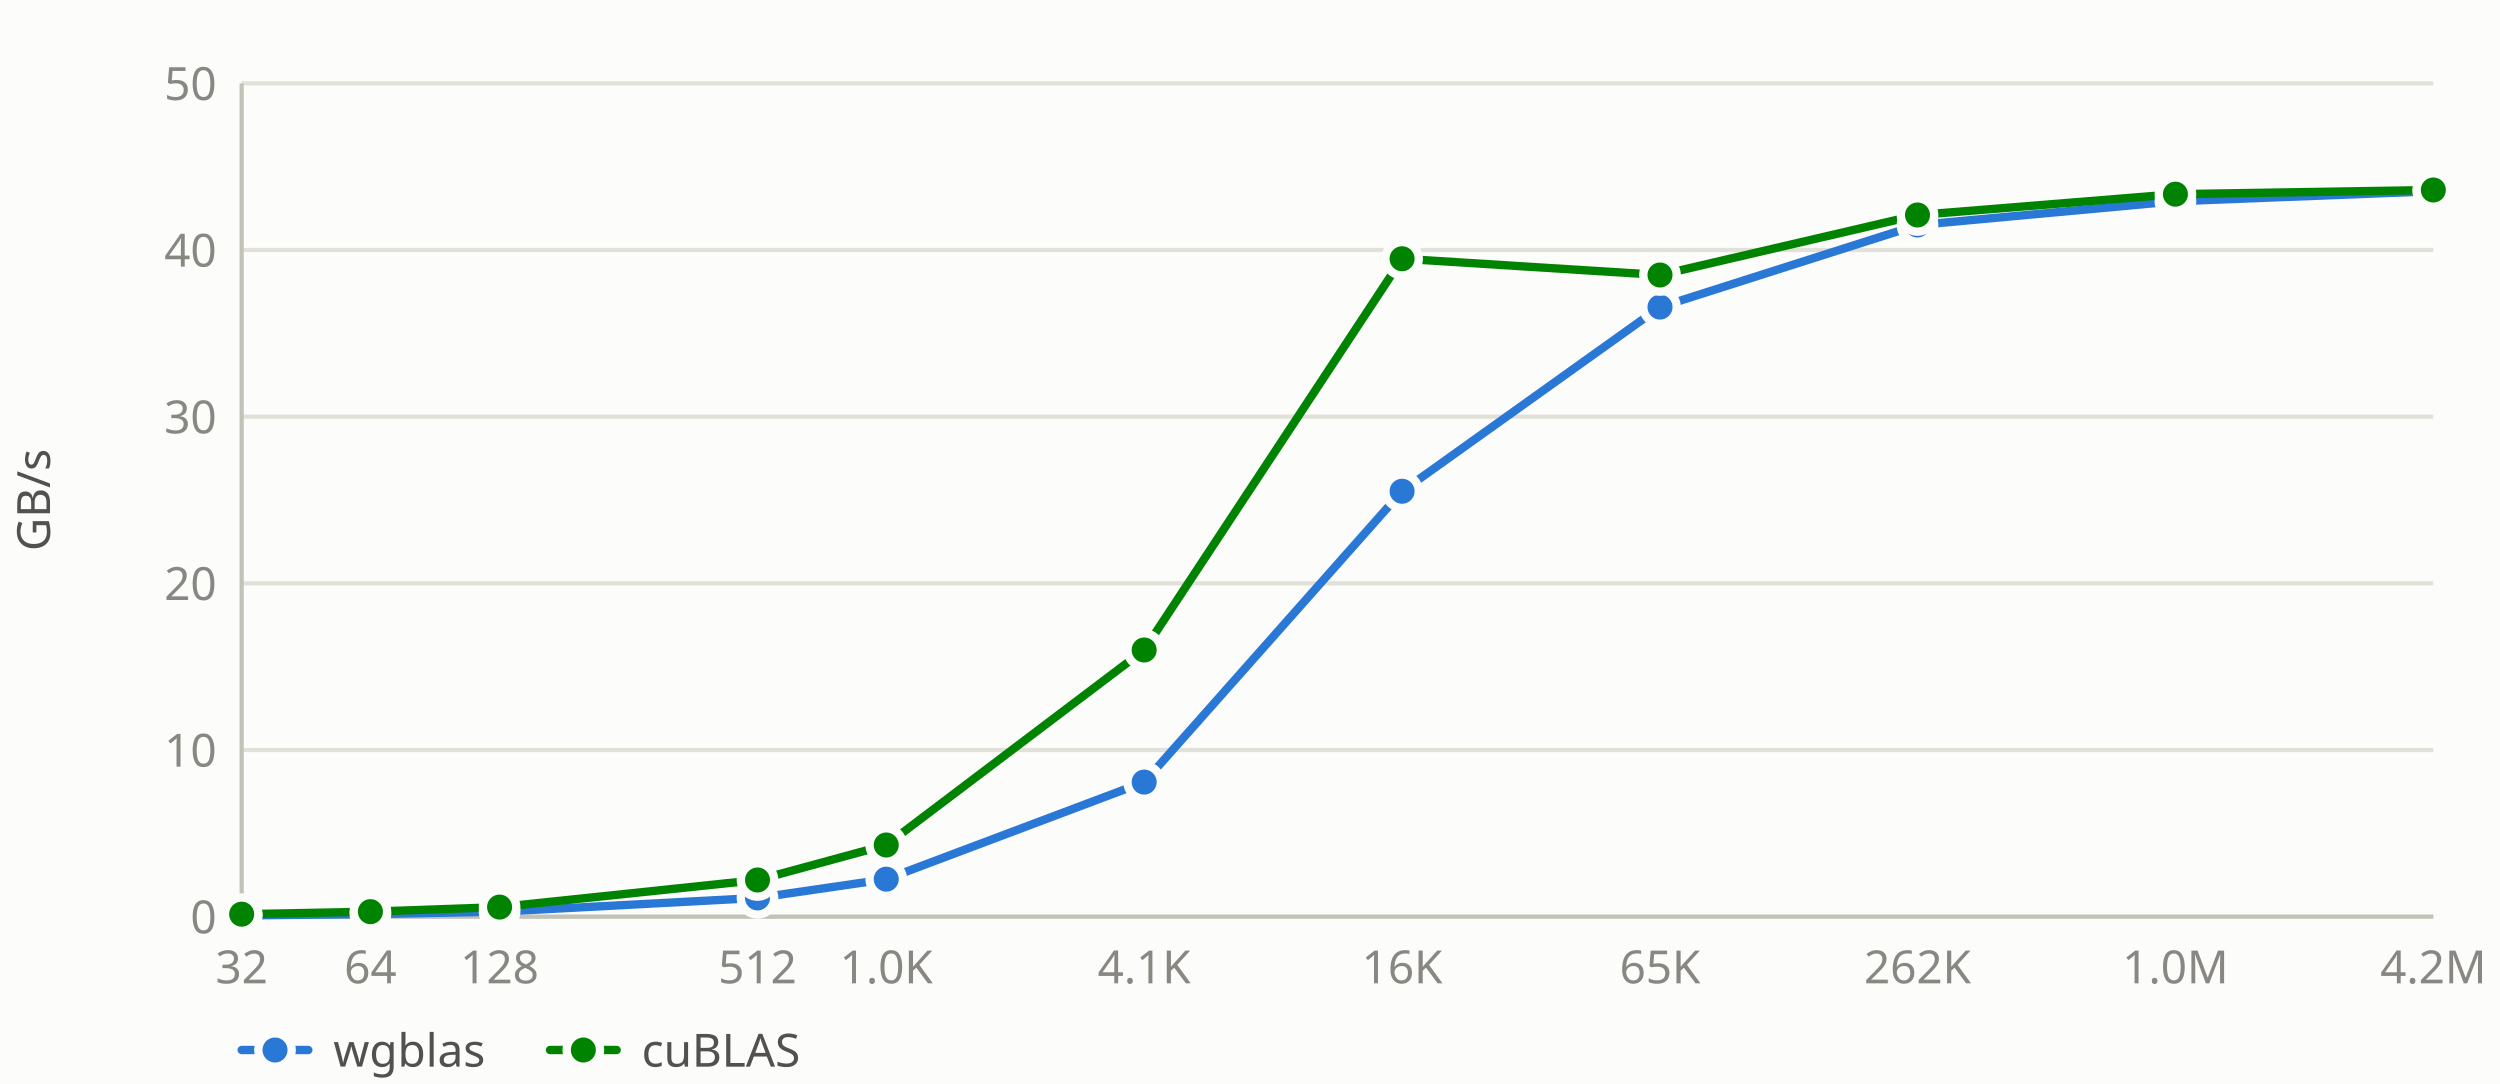
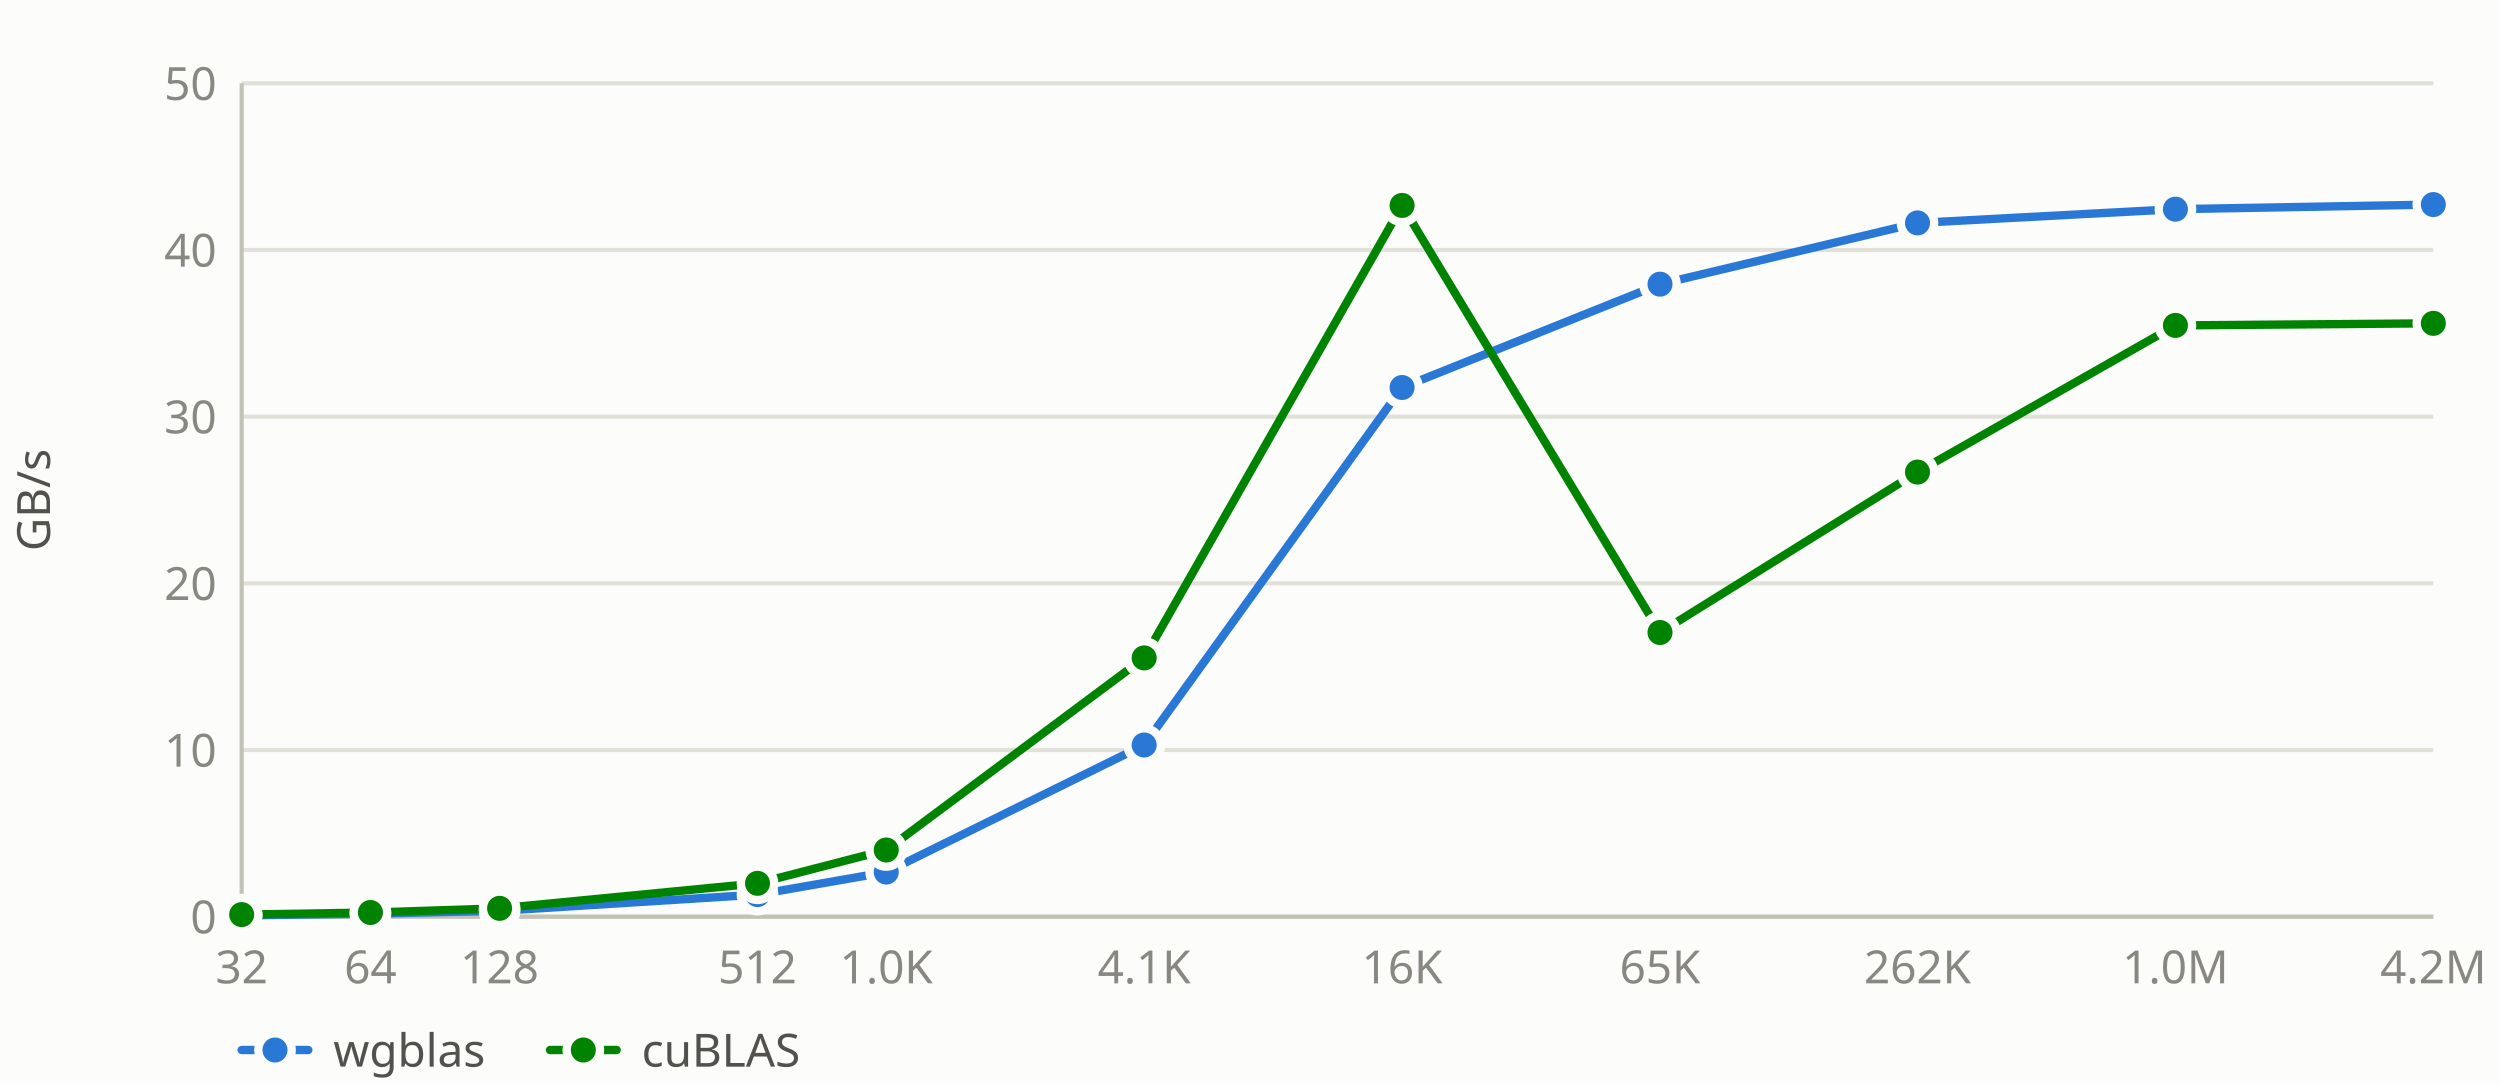
<svg xmlns="http://www.w3.org/2000/svg" id="bc-srot-stride4-nvidia_geforce_gtx_1650-gbs" viewBox="0 0 600 260" width="600" height="260" role="img" aria-label="GB/s vs n">
  <style>#bc-srot-stride4-nvidia_geforce_gtx_1650-gbs .bg{fill:#fcfcfb}#bc-srot-stride4-nvidia_geforce_gtx_1650-gbs .gr{stroke:#e1e0d9;stroke-width:1;fill:none}#bc-srot-stride4-nvidia_geforce_gtx_1650-gbs .ax{stroke:#c3c2b7;stroke-width:1;fill:none}#bc-srot-stride4-nvidia_geforce_gtx_1650-gbs .at{fill:#898781;font:11px/1 system-ui,sans-serif}#bc-srot-stride4-nvidia_geforce_gtx_1650-gbs .lt{fill:#52514e;font:11px/1 system-ui,sans-serif}#bc-srot-stride4-nvidia_geforce_gtx_1650-gbs .ln1{stroke:#2a78d6;fill:none;stroke-width:2;stroke-linejoin:round;stroke-linecap:round}#bc-srot-stride4-nvidia_geforce_gtx_1650-gbs .mk1{fill:#2a78d6;stroke:#fcfcfb;stroke-width:2}#bc-srot-stride4-nvidia_geforce_gtx_1650-gbs .ln2{stroke:#008300;fill:none;stroke-width:2;stroke-linejoin:round;stroke-linecap:round}#bc-srot-stride4-nvidia_geforce_gtx_1650-gbs .mk2{fill:#008300;stroke:#fcfcfb;stroke-width:2}@media(prefers-color-scheme:dark){#bc-srot-stride4-nvidia_geforce_gtx_1650-gbs .bg{fill:#1a1a19}#bc-srot-stride4-nvidia_geforce_gtx_1650-gbs .gr{stroke:#2c2c2a}#bc-srot-stride4-nvidia_geforce_gtx_1650-gbs .ax{stroke:#383835}#bc-srot-stride4-nvidia_geforce_gtx_1650-gbs .at{fill:#898781}#bc-srot-stride4-nvidia_geforce_gtx_1650-gbs .lt{fill:#c3c2b7}#bc-srot-stride4-nvidia_geforce_gtx_1650-gbs .ln1{stroke:#3987e5}#bc-srot-stride4-nvidia_geforce_gtx_1650-gbs .mk1{fill:#3987e5;stroke:#1a1a19}#bc-srot-stride4-nvidia_geforce_gtx_1650-gbs .ln2{stroke:#008300}#bc-srot-stride4-nvidia_geforce_gtx_1650-gbs .mk2{fill:#008300;stroke:#1a1a19}}:root[data-theme=dark] #bc-srot-stride4-nvidia_geforce_gtx_1650-gbs .bg{fill:#1a1a19}:root[data-theme=dark] #bc-srot-stride4-nvidia_geforce_gtx_1650-gbs .gr{stroke:#2c2c2a}:root[data-theme=dark] #bc-srot-stride4-nvidia_geforce_gtx_1650-gbs .ax{stroke:#383835}:root[data-theme=dark] #bc-srot-stride4-nvidia_geforce_gtx_1650-gbs .lt{fill:#c3c2b7}:root[data-theme=dark] #bc-srot-stride4-nvidia_geforce_gtx_1650-gbs .ln1{stroke:#3987e5}:root[data-theme=dark] #bc-srot-stride4-nvidia_geforce_gtx_1650-gbs .mk1{fill:#3987e5;stroke:#1a1a19}:root[data-theme=dark] #bc-srot-stride4-nvidia_geforce_gtx_1650-gbs .mk2{stroke:#1a1a19}</style>
  <rect class="bg" width="600" height="260" />
  <line class="gr" x1="58" y1="220.0" x2="584" y2="220.0" />
  <line class="gr" x1="58" y1="180.0" x2="584" y2="180.0" />
  <line class="gr" x1="58" y1="140.0" x2="584" y2="140.0" />
  <line class="gr" x1="58" y1="100.0" x2="584" y2="100.0" />
  <line class="gr" x1="58" y1="60.0" x2="584" y2="60.0" />
  <line class="gr" x1="58" y1="20.0" x2="584" y2="20.0" />
  <line class="ax" x1="58" y1="20" x2="58" y2="220" />
  <line class="ax" x1="58" y1="220" x2="584" y2="220" />
  <text class="at" x="52" y="224.0" text-anchor="end">0</text>
  <text class="at" x="52" y="184.0" text-anchor="end">10</text>
  <text class="at" x="52" y="144.0" text-anchor="end">20</text>
  <text class="at" x="52" y="104.0" text-anchor="end">30</text>
  <text class="at" x="52" y="64.0" text-anchor="end">40</text>
  <text class="at" x="52" y="24.0" text-anchor="end">50</text>
  <text class="lt" x="12" y="120.0" text-anchor="middle" transform="rotate(-90 12 120.0)">GB/s</text>
  <text class="at" x="58.0" y="236" text-anchor="middle">32</text>
  <text class="at" x="88.9" y="236" text-anchor="middle">64</text>
  <text class="at" x="119.9" y="236" text-anchor="middle">128</text>
  <text class="at" x="181.8" y="236" text-anchor="middle">512</text>
  <text class="at" x="212.7" y="236" text-anchor="middle">1.0K</text>
  <text class="at" x="274.6" y="236" text-anchor="middle">4.1K</text>
  <text class="at" x="336.5" y="236" text-anchor="middle">16K</text>
  <text class="at" x="398.4" y="236" text-anchor="middle">65K</text>
  <text class="at" x="460.2" y="236" text-anchor="middle">262K</text>
  <text class="at" x="522.1" y="236" text-anchor="middle">1.0M</text>
  <text class="at" x="584.0" y="236" text-anchor="middle">4.2M</text>
-   <polyline class="ln1" points="58.0,219.7 88.9,219.4 119.9,218.8 181.8,215.5 212.7,211.0 274.6,187.7 336.5,117.9 398.4,73.7 460.2,54.0 522.1,48.3 584.0,45.9" />
-   <polyline class="ln2" points="58.0,219.4 88.9,218.8 119.9,217.7 181.8,211.2 212.7,202.8 274.6,156.0 336.5,62.1 398.4,66.0 460.2,51.6 522.1,46.6 584.0,45.6" />
+   <polyline class="ln1" points="58.0,219.7 88.9,219.3 119.9,218.6 181.8,214.7 212.7,209.3 274.6,178.8 336.5,93.0 398.4,68.2 460.2,53.5 522.1,50.2 584.0,49.1" />
+   <polyline class="ln2" points="58.0,219.5 88.9,219.0 119.9,218.0 181.8,212.0 212.7,204.0 274.6,157.9 336.5,49.3 398.4,151.8 460.2,113.3 522.1,78.1 584.0,77.6" />
  <circle class="mk1" cx="58.0" cy="219.7" r="4" />
-   <circle class="mk1" cx="88.9" cy="219.4" r="4" />
-   <circle class="mk1" cx="119.9" cy="218.8" r="4" />
-   <circle class="mk1" cx="181.8" cy="215.5" r="4" />
-   <circle class="mk1" cx="212.7" cy="211.0" r="4" />
-   <circle class="mk1" cx="274.6" cy="187.7" r="4" />
-   <circle class="mk1" cx="336.5" cy="117.9" r="4" />
-   <circle class="mk1" cx="398.4" cy="73.7" r="4" />
-   <circle class="mk1" cx="460.2" cy="54.0" r="4" />
-   <circle class="mk1" cx="522.1" cy="48.3" r="4" />
-   <circle class="mk1" cx="584.0" cy="45.9" r="4" />
-   <circle class="mk2" cx="58.0" cy="219.4" r="4" />
-   <circle class="mk2" cx="88.9" cy="218.8" r="4" />
-   <circle class="mk2" cx="119.9" cy="217.7" r="4" />
-   <circle class="mk2" cx="181.8" cy="211.2" r="4" />
-   <circle class="mk2" cx="212.7" cy="202.8" r="4" />
-   <circle class="mk2" cx="274.6" cy="156.0" r="4" />
-   <circle class="mk2" cx="336.5" cy="62.1" r="4" />
-   <circle class="mk2" cx="398.4" cy="66.0" r="4" />
-   <circle class="mk2" cx="460.2" cy="51.6" r="4" />
-   <circle class="mk2" cx="522.1" cy="46.6" r="4" />
-   <circle class="mk2" cx="584.0" cy="45.6" r="4" />
+   <circle class="mk1" cx="88.9" cy="219.3" r="4" />
+   <circle class="mk1" cx="119.9" cy="218.6" r="4" />
+   <circle class="mk1" cx="181.8" cy="214.7" r="4" />
+   <circle class="mk1" cx="212.7" cy="209.3" r="4" />
+   <circle class="mk1" cx="274.6" cy="178.8" r="4" />
+   <circle class="mk1" cx="336.5" cy="93.0" r="4" />
+   <circle class="mk1" cx="398.4" cy="68.2" r="4" />
+   <circle class="mk1" cx="460.2" cy="53.5" r="4" />
+   <circle class="mk1" cx="522.1" cy="50.2" r="4" />
+   <circle class="mk1" cx="584.0" cy="49.1" r="4" />
+   <circle class="mk2" cx="58.0" cy="219.5" r="4" />
+   <circle class="mk2" cx="88.9" cy="219.0" r="4" />
+   <circle class="mk2" cx="119.9" cy="218.0" r="4" />
+   <circle class="mk2" cx="181.8" cy="212.0" r="4" />
+   <circle class="mk2" cx="212.7" cy="204.0" r="4" />
+   <circle class="mk2" cx="274.6" cy="157.9" r="4" />
+   <circle class="mk2" cx="336.5" cy="49.3" r="4" />
+   <circle class="mk2" cx="398.4" cy="151.8" r="4" />
+   <circle class="mk2" cx="460.2" cy="113.3" r="4" />
+   <circle class="mk2" cx="522.1" cy="78.1" r="4" />
+   <circle class="mk2" cx="584.0" cy="77.6" r="4" />
  <line class="ln1" x1="58" y1="252" x2="74" y2="252" />
  <circle class="mk1" cx="66" cy="252" r="4" />
  <text class="lt" x="80" y="256">wgblas</text>
  <line class="ln2" x1="132" y1="252" x2="148" y2="252" />
  <circle class="mk2" cx="140" cy="252" r="4" />
  <text class="lt" x="154" y="256">cuBLAS</text>
</svg>
